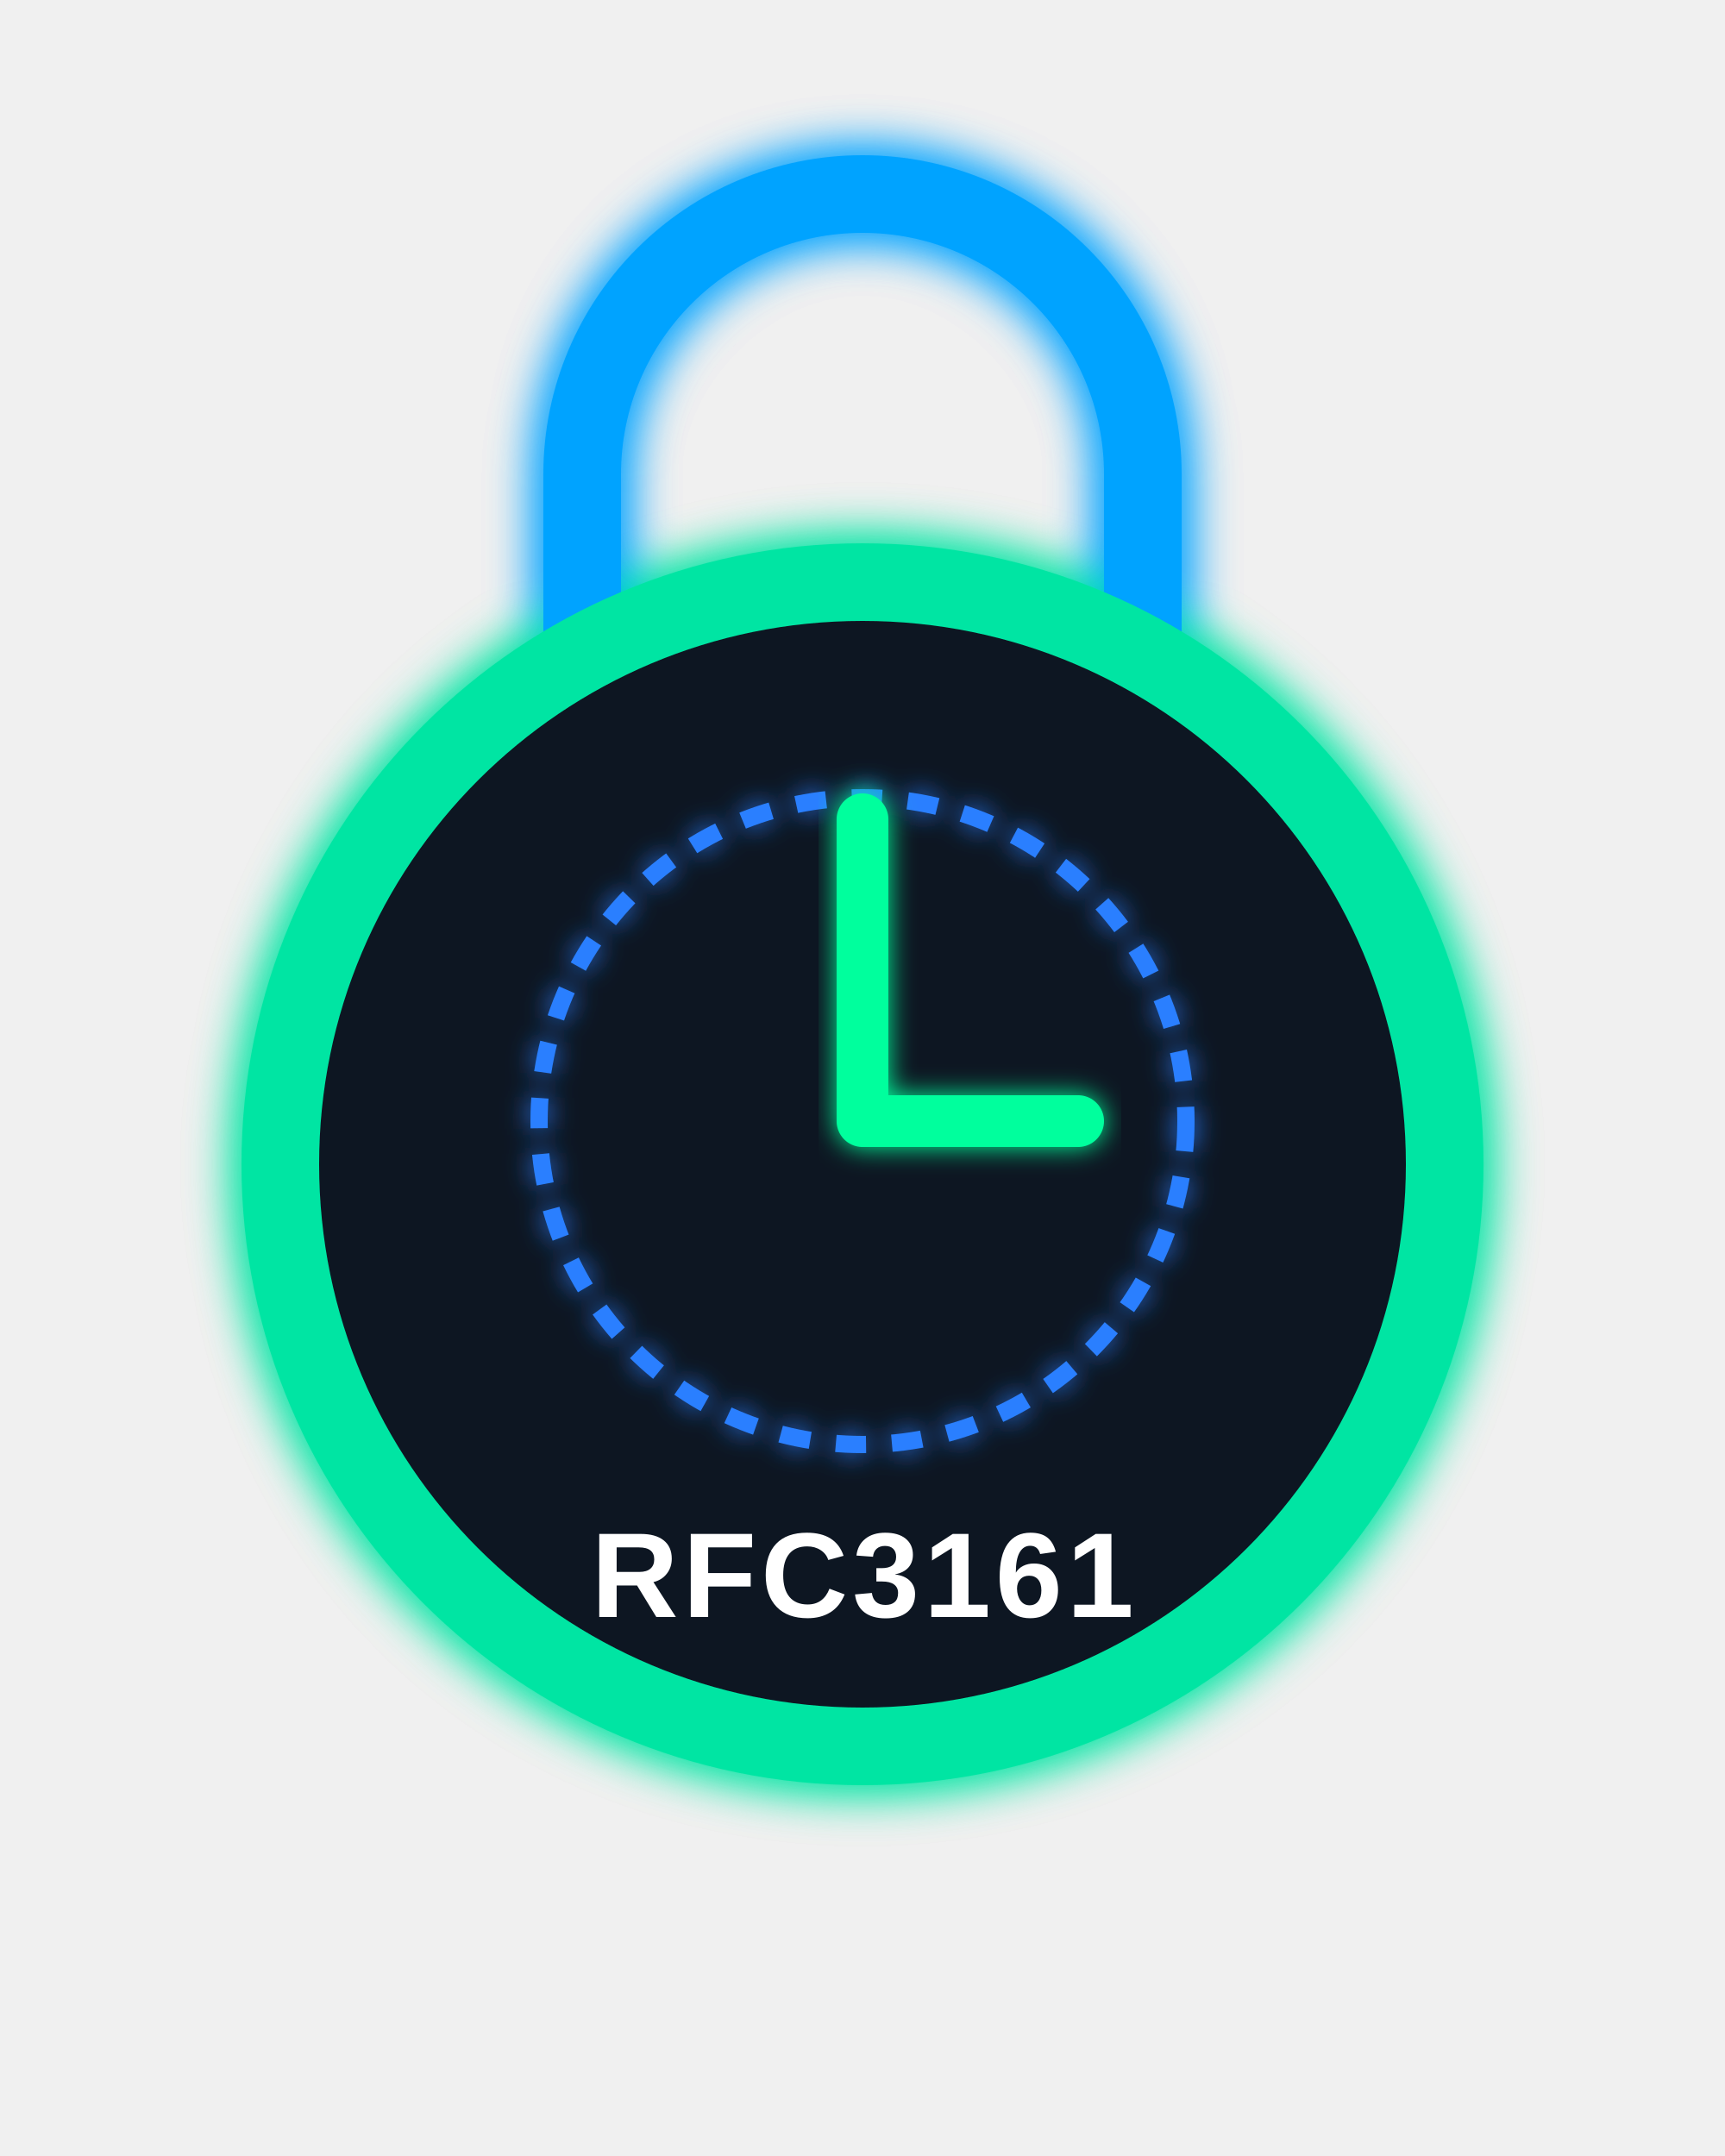
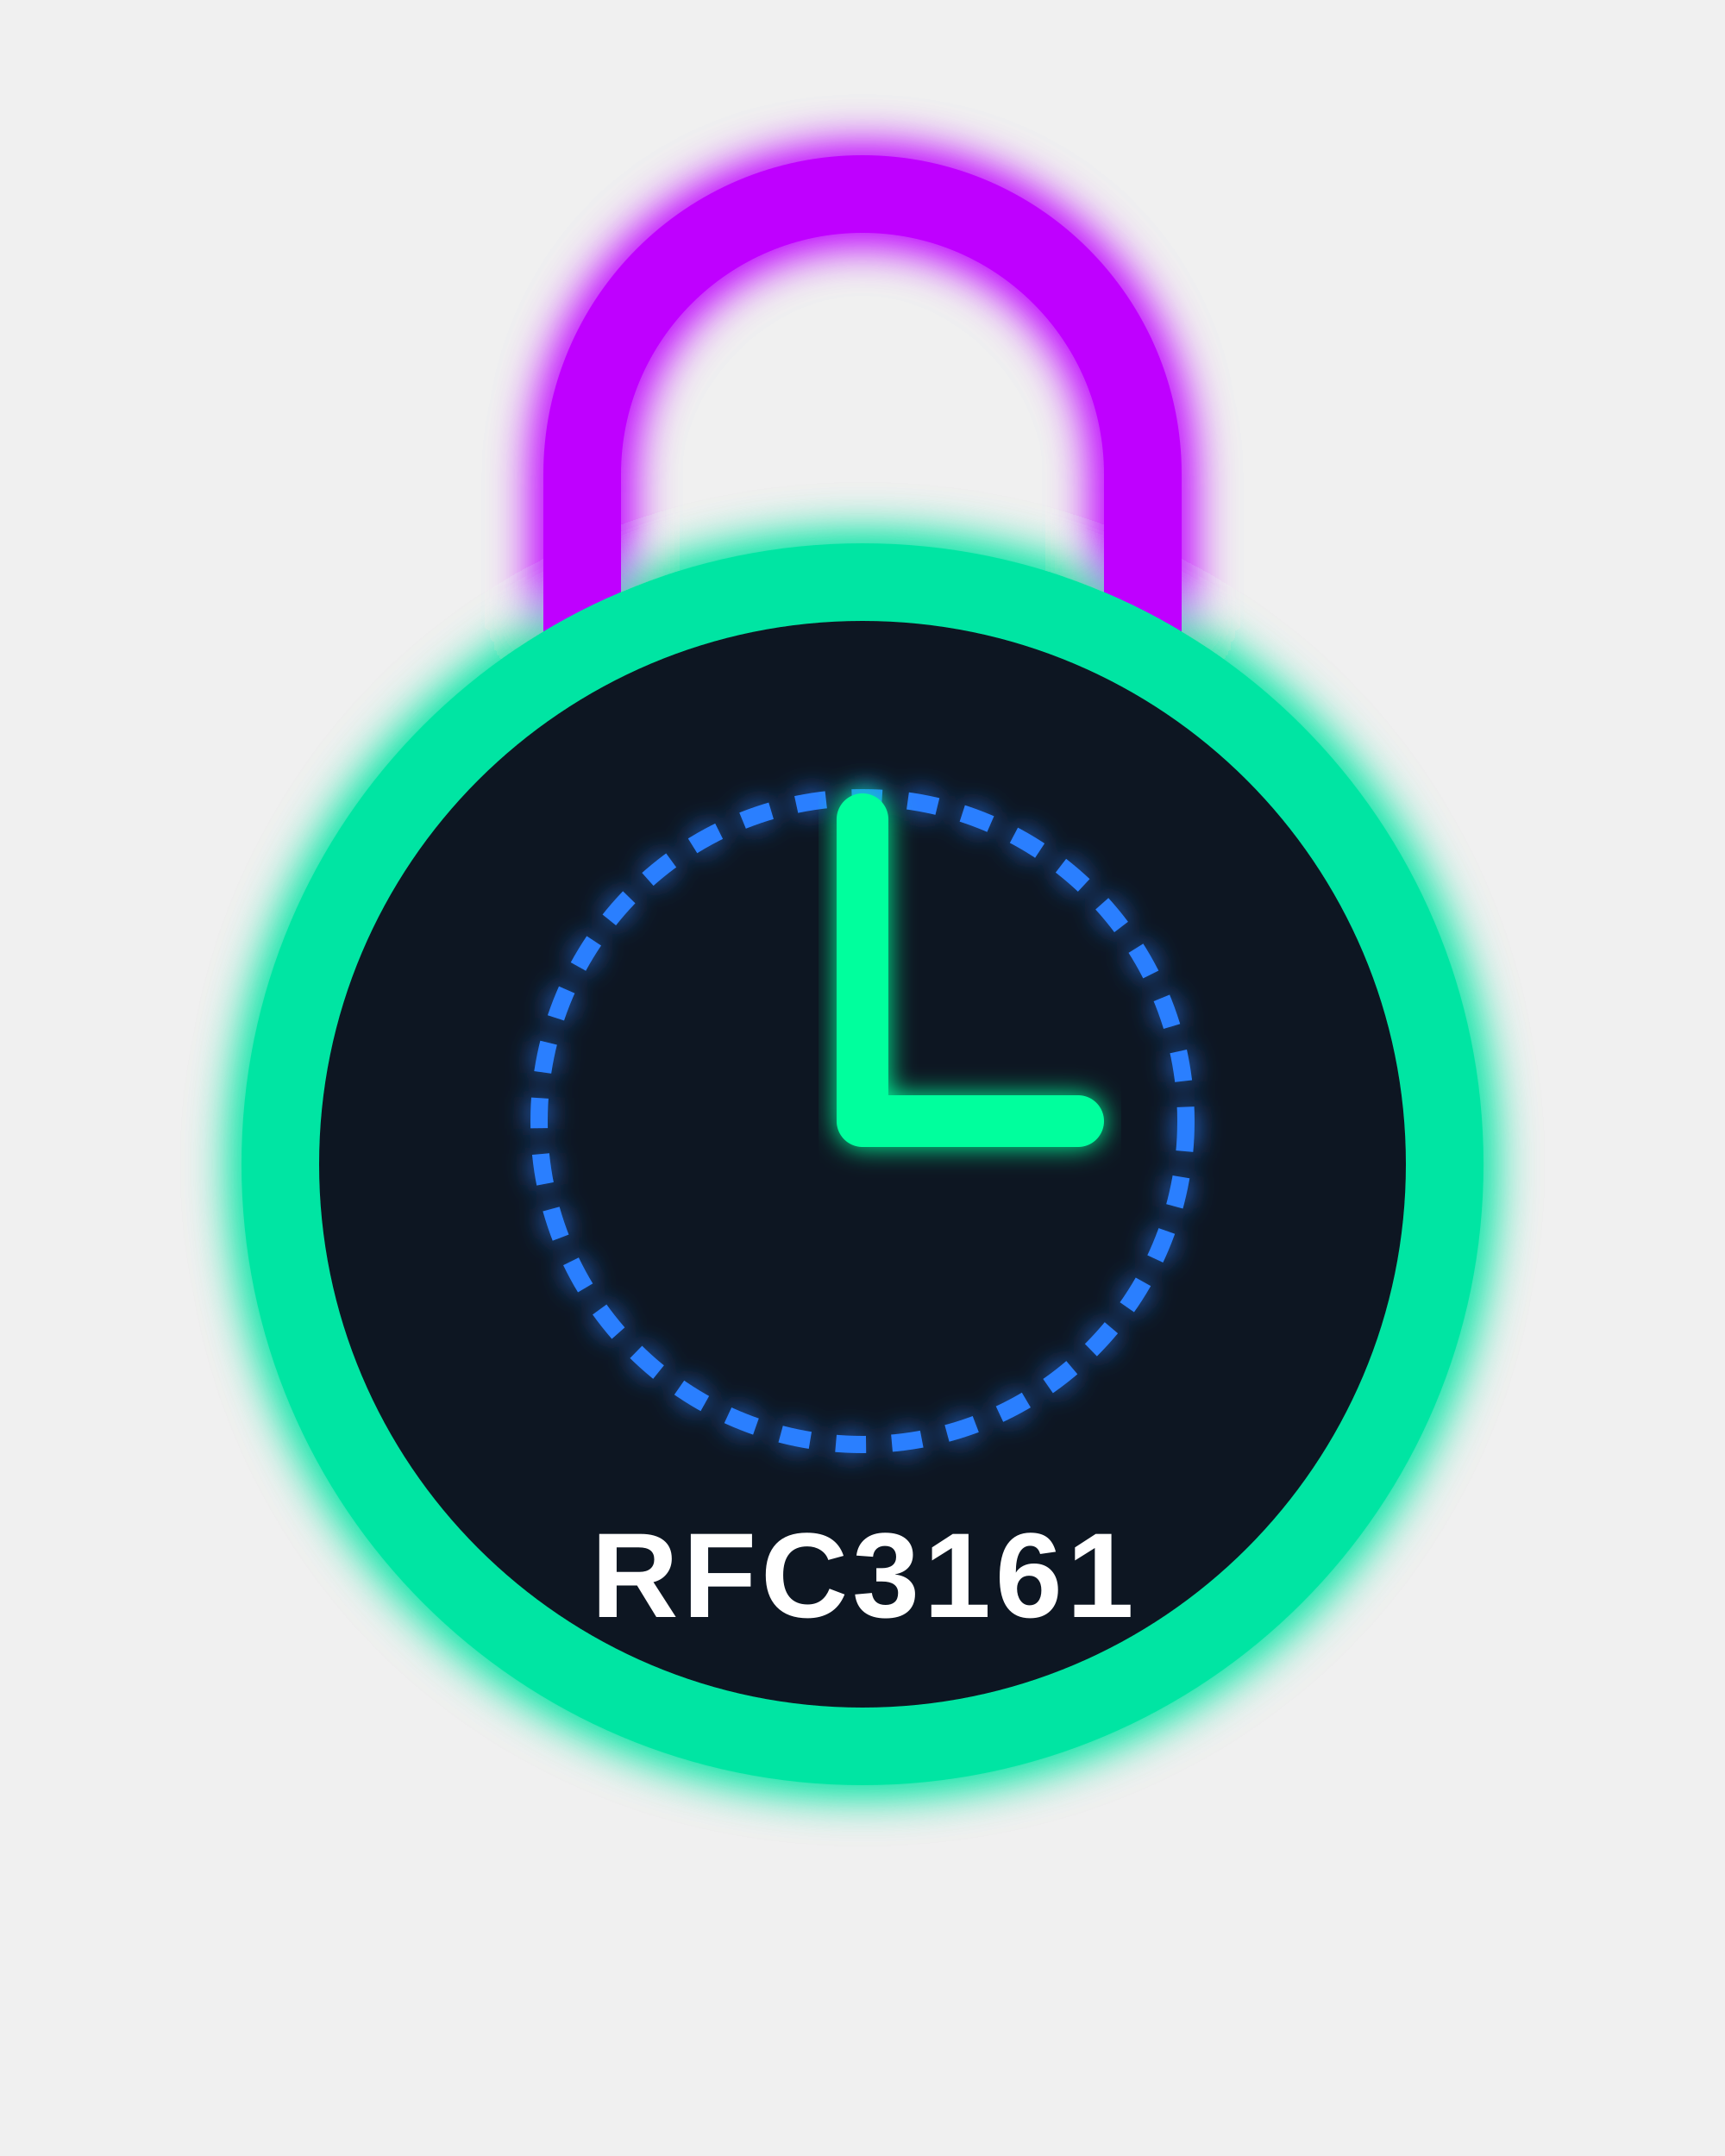
<svg xmlns="http://www.w3.org/2000/svg" viewBox="0 0 400 500" width="100%" height="100%">
  <defs>
    <filter id="glow" x="-20%" y="-20%" width="140%" height="140%">
      <feGaussianBlur stdDeviation="6" result="blur" />
      <feMerge>
        <feMergeNode in="blur" />
        <feMergeNode in="blur" />
        <feMergeNode in="SourceGraphic" />
      </feMerge>
    </filter>
    <filter id="soft-glow" x="-20%" y="-20%" width="140%" height="140%">
      <feGaussianBlur stdDeviation="3" result="blur" />
      <feMerge>
        <feMergeNode in="blur" />
        <feMergeNode in="SourceGraphic" />
      </feMerge>
    </filter>
  </defs>
  <g filter="url(#glow)">
-     <path d="M 135 170 V 110 A 65 65 0 0 1 265 110 V 170" fill="none" stroke="#00A3FF" stroke-width="18" stroke-linecap="round" />
+     <path d="M 135 170 V 110 A 65 65 0 0 1 265 110 V 170" fill="none" stroke="#BF00FF" stroke-width="18" stroke-linecap="round" />
    <circle cx="200" cy="270" r="135" fill="#0f1520" stroke="#00e5a3" stroke-width="18" />
  </g>
  <circle cx="200" cy="260" r="75" fill="none" stroke="#2b7fff" stroke-width="4" stroke-dasharray="7 6" filter="url(#soft-glow)" />
  <path d="M 200 190 V 260 H 250" fill="none" stroke="#00ff9d" stroke-width="12" stroke-linecap="round" stroke-linejoin="round" filter="url(#soft-glow)" />
  <text x="200" y="375" font-family="Arial, Helvetica, sans-serif" font-size="28" font-weight="900" fill="#ffffff" text-anchor="middle" letter-spacing="1">RFC3161</text>
</svg>
